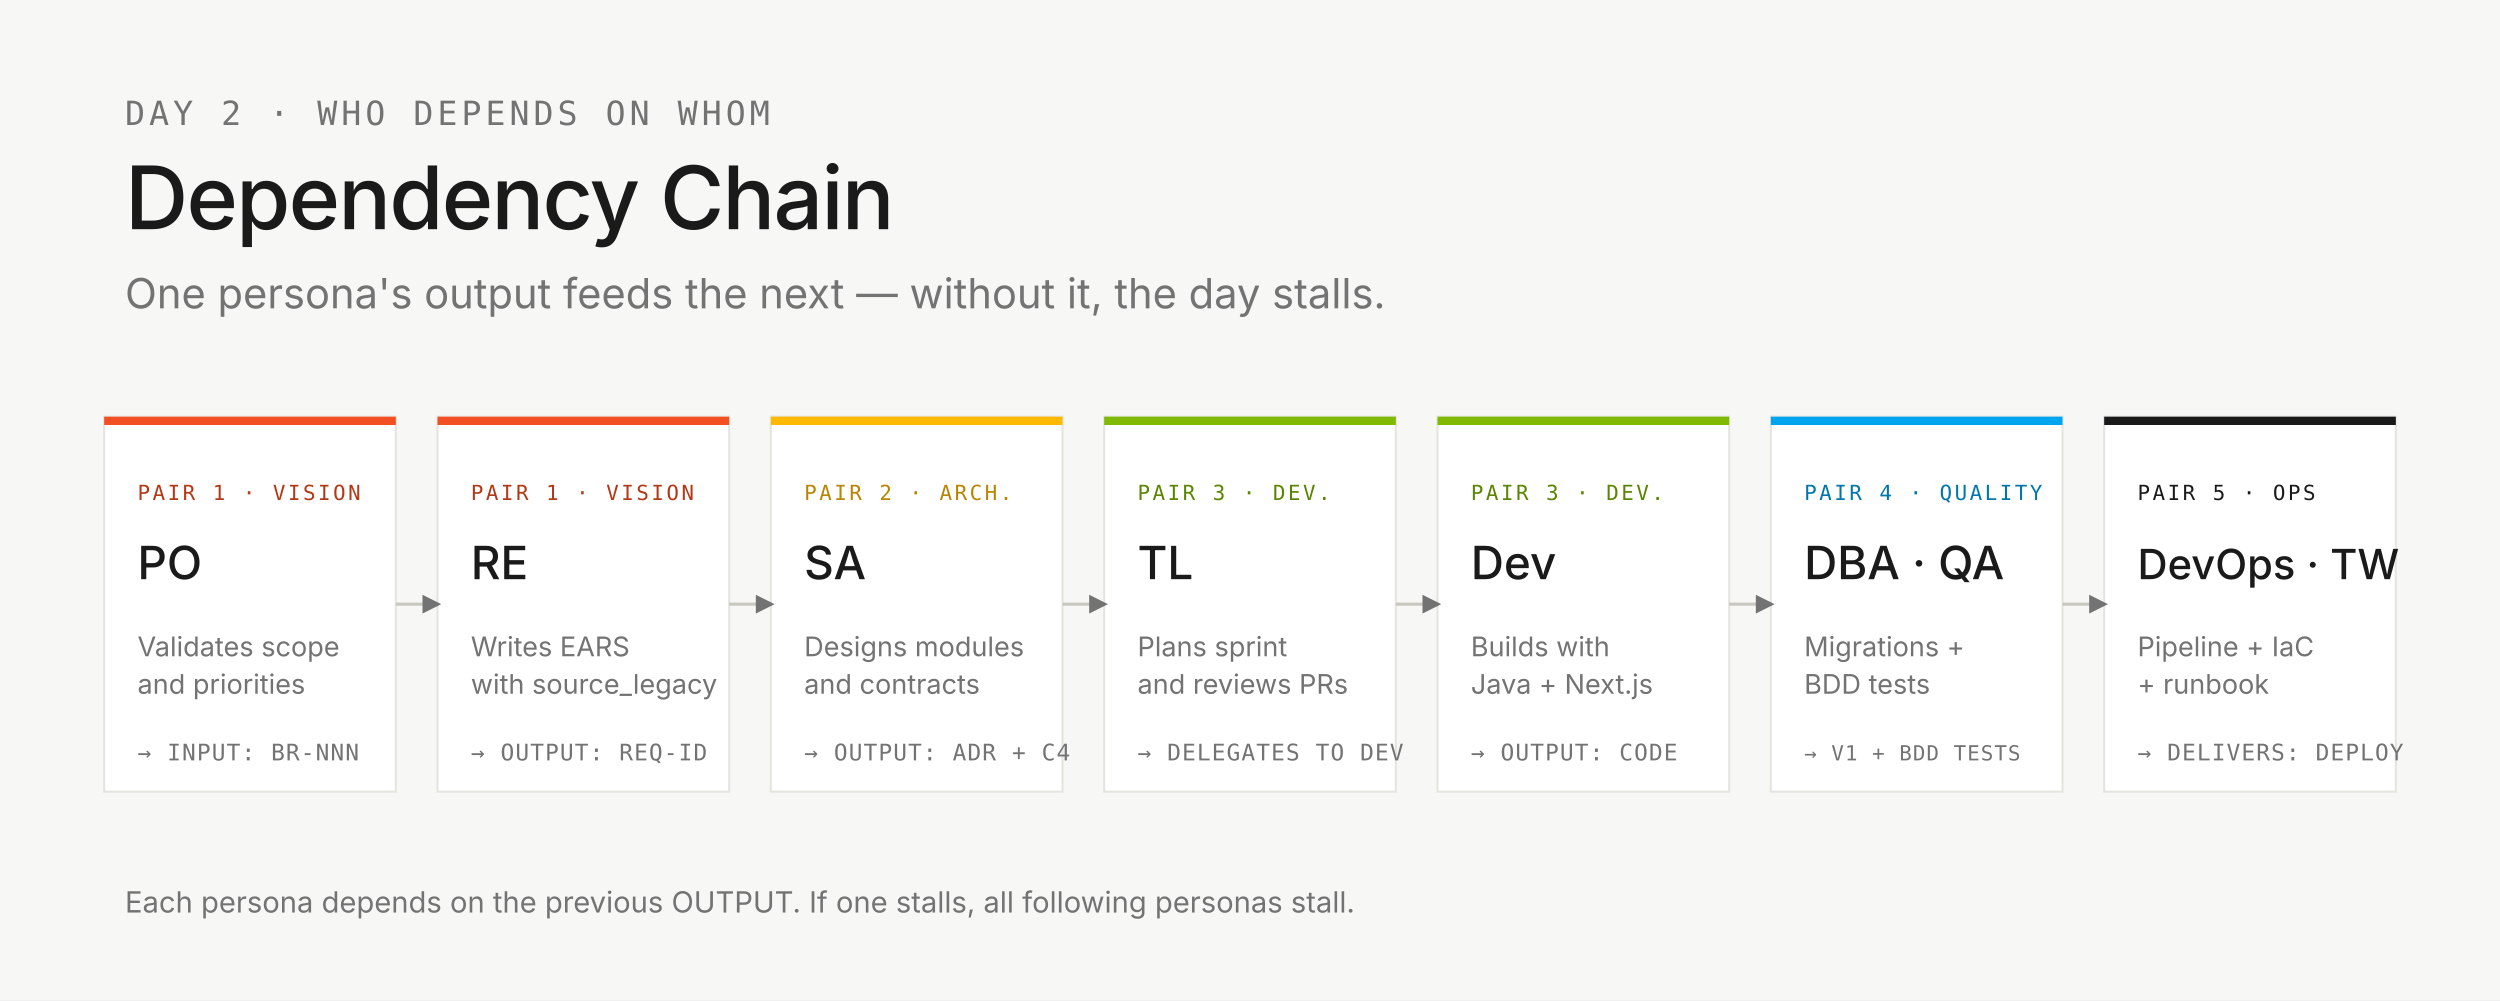
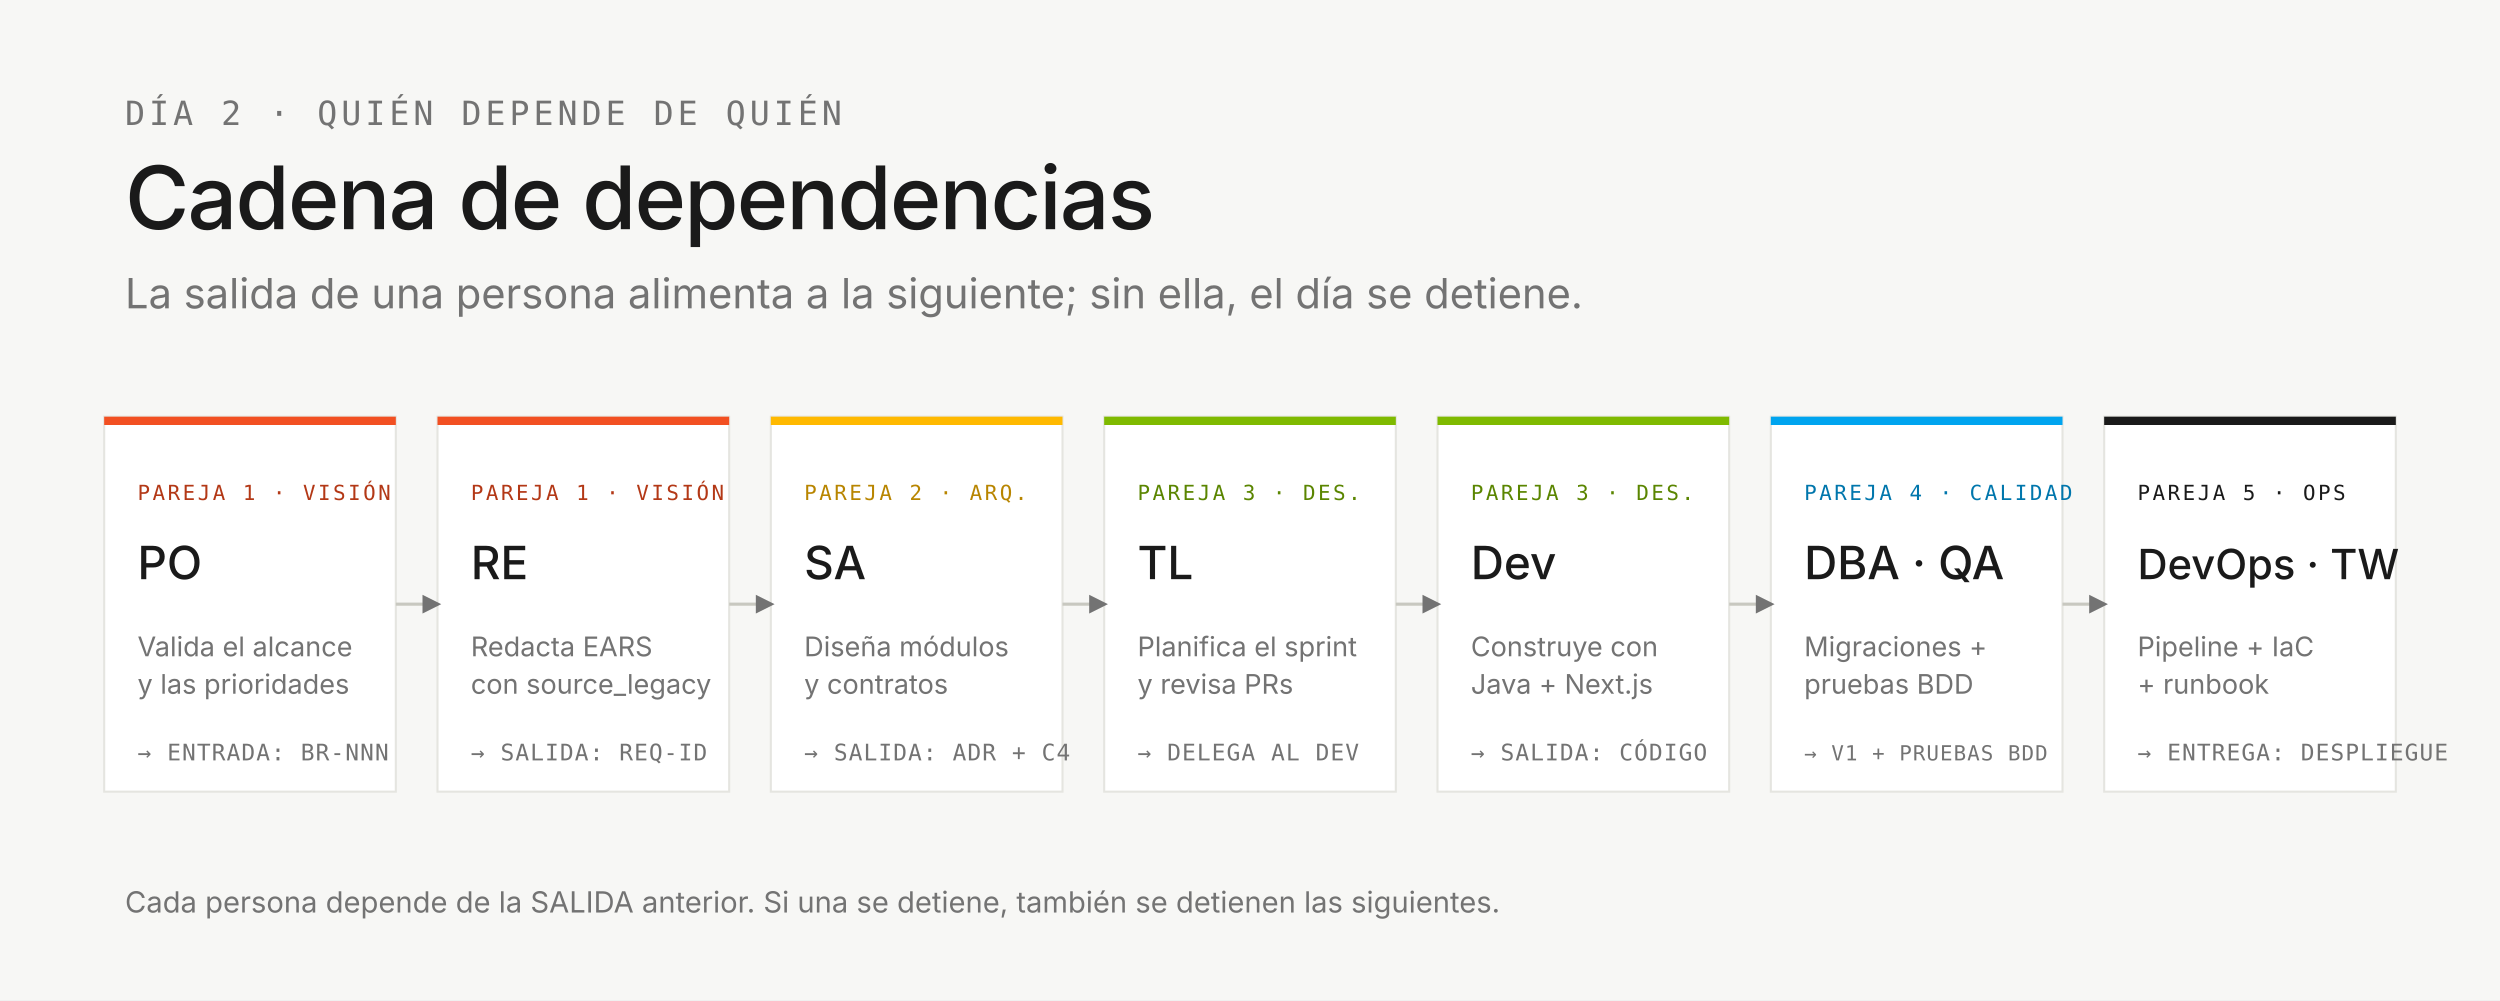
<svg xmlns="http://www.w3.org/2000/svg" viewBox="0 0 1200 480" font-family="Inter, system-ui, sans-serif">
  <rect width="1200" height="480" fill="#F7F7F5" />
-   <text x="60" y="60" fill="#737373" font-family="JetBrains Mono, monospace" font-size="16" font-weight="500" letter-spacing="1.9">DAY 2 · WHO DEPENDS ON WHOM</text>
-   <text x="60" y="110" fill="#1A1A1A" font-size="42" font-weight="500" letter-spacing="-0.8">Dependency Chain</text>
-   <text x="60" y="148" fill="#737373" font-size="20">One persona's output feeds the next — without it, the day stalls.</text>
+   <text x="60" y="60" fill="#737373" font-family="JetBrains Mono, monospace" font-size="16" font-weight="500" letter-spacing="1.9">DÍA 2 · QUIÉN DEPENDE DE QUIÉN</text>
+   <text x="60" y="110" fill="#1A1A1A" font-size="42" font-weight="500" letter-spacing="-0.8">Cadena de dependencias</text>
+   <text x="60" y="148" fill="#737373" font-size="20">La salida de una persona alimenta a la siguiente; sin ella, el día se detiene.</text>
  <g transform="translate(50, 200)">
    <rect width="140" height="180" fill="#FFFFFF" stroke="#E5E5E0" stroke-width="1" />
    <rect x="0" y="0" width="140" height="4" fill="#F25022" />
-     <text x="16" y="40" fill="#B33816" font-family="JetBrains Mono, monospace" font-size="10" font-weight="500" letter-spacing="1.2">PAIR 1 · VISION</text>
+     <text x="16" y="40" fill="#B33816" font-family="JetBrains Mono, monospace" font-size="10" font-weight="500" letter-spacing="1.2">PAREJA 1 · VISIÓN</text>
    <text x="16" y="78" fill="#1A1A1A" font-size="22" font-weight="500">PO</text>
-     <text x="16" y="115" fill="#737373" font-size="13">Validates scope</text>
-     <text x="16" y="133" fill="#737373" font-size="13">and priorities</text>
-     <text x="16" y="165" fill="#737373" font-family="JetBrains Mono, monospace" font-size="11" letter-spacing="0.5">→ INPUT: BR-NNN</text>
+     <text x="16" y="115" fill="#737373" font-size="13">Valida el alcance</text>
+     <text x="16" y="133" fill="#737373" font-size="13">y las prioridades</text>
+     <text x="16" y="165" fill="#737373" font-family="JetBrains Mono, monospace" font-size="11" letter-spacing="0.5">→ ENTRADA: BR-NNN</text>
  </g>
  <g transform="translate(210, 200)">
    <rect width="140" height="180" fill="#FFFFFF" stroke="#E5E5E0" stroke-width="1" />
    <rect x="0" y="0" width="140" height="4" fill="#F25022" />
-     <text x="16" y="40" fill="#B33816" font-family="JetBrains Mono, monospace" font-size="10" font-weight="500" letter-spacing="1.2">PAIR 1 · VISION</text>
+     <text x="16" y="40" fill="#B33816" font-family="JetBrains Mono, monospace" font-size="10" font-weight="500" letter-spacing="1.2">PAREJA 1 · VISIÓN</text>
    <text x="16" y="78" fill="#1A1A1A" font-size="22" font-weight="500">RE</text>
-     <text x="16" y="115" fill="#737373" font-size="13">Writes EARS</text>
-     <text x="16" y="133" fill="#737373" font-size="13">with source_legacy</text>
-     <text x="16" y="165" fill="#737373" font-family="JetBrains Mono, monospace" font-size="11" letter-spacing="0.5">→ OUTPUT: REQ-ID</text>
+     <text x="16" y="115" fill="#737373" font-size="13">Redacta EARS</text>
+     <text x="16" y="133" fill="#737373" font-size="13">con source_legacy</text>
+     <text x="16" y="165" fill="#737373" font-family="JetBrains Mono, monospace" font-size="11" letter-spacing="0.5">→ SALIDA: REQ-ID</text>
  </g>
  <g transform="translate(370, 200)">
    <rect width="140" height="180" fill="#FFFFFF" stroke="#E5E5E0" stroke-width="1" />
    <rect x="0" y="0" width="140" height="4" fill="#FFB900" />
-     <text x="16" y="40" fill="#B88500" font-family="JetBrains Mono, monospace" font-size="10" font-weight="500" letter-spacing="1.2">PAIR 2 · ARCH.</text>
+     <text x="16" y="40" fill="#B88500" font-family="JetBrains Mono, monospace" font-size="10" font-weight="500" letter-spacing="1.2">PAREJA 2 · ARQ.</text>
    <text x="16" y="78" fill="#1A1A1A" font-size="22" font-weight="500">SA</text>
-     <text x="16" y="115" fill="#737373" font-size="13">Designs modules</text>
-     <text x="16" y="133" fill="#737373" font-size="13">and contracts</text>
-     <text x="16" y="165" fill="#737373" font-family="JetBrains Mono, monospace" font-size="11" letter-spacing="0.5">→ OUTPUT: ADR + C4</text>
+     <text x="16" y="115" fill="#737373" font-size="13">Diseña módulos</text>
+     <text x="16" y="133" fill="#737373" font-size="13">y contratos</text>
+     <text x="16" y="165" fill="#737373" font-family="JetBrains Mono, monospace" font-size="11" letter-spacing="0.5">→ SALIDA: ADR + C4</text>
  </g>
  <g transform="translate(530, 200)">
    <rect width="140" height="180" fill="#FFFFFF" stroke="#E5E5E0" stroke-width="1" />
    <rect x="0" y="0" width="140" height="4" fill="#7FBA00" />
-     <text x="16" y="40" fill="#5A8500" font-family="JetBrains Mono, monospace" font-size="10" font-weight="500" letter-spacing="1.2">PAIR 3 · DEV.</text>
+     <text x="16" y="40" fill="#5A8500" font-family="JetBrains Mono, monospace" font-size="10" font-weight="500" letter-spacing="1.2">PAREJA 3 · DES.</text>
    <text x="16" y="78" fill="#1A1A1A" font-size="22" font-weight="500">TL</text>
-     <text x="16" y="115" fill="#737373" font-size="13">Plans sprint</text>
-     <text x="16" y="133" fill="#737373" font-size="13">and reviews PRs</text>
-     <text x="16" y="165" fill="#737373" font-family="JetBrains Mono, monospace" font-size="11" letter-spacing="0.5">→ DELEGATES TO DEV</text>
+     <text x="16" y="115" fill="#737373" font-size="13">Planifica el sprint</text>
+     <text x="16" y="133" fill="#737373" font-size="13">y revisa PRs</text>
+     <text x="16" y="165" fill="#737373" font-family="JetBrains Mono, monospace" font-size="11" letter-spacing="0.5">→ DELEGA AL DEV</text>
  </g>
  <g transform="translate(690, 200)">
    <rect width="140" height="180" fill="#FFFFFF" stroke="#E5E5E0" stroke-width="1" />
    <rect x="0" y="0" width="140" height="4" fill="#7FBA00" />
-     <text x="16" y="40" fill="#5A8500" font-family="JetBrains Mono, monospace" font-size="10" font-weight="500" letter-spacing="1.2">PAIR 3 · DEV.</text>
+     <text x="16" y="40" fill="#5A8500" font-family="JetBrains Mono, monospace" font-size="10" font-weight="500" letter-spacing="1.2">PAREJA 3 · DES.</text>
    <text x="16" y="78" fill="#1A1A1A" font-size="22" font-weight="500">Dev</text>
-     <text x="16" y="115" fill="#737373" font-size="13">Builds with</text>
+     <text x="16" y="115" fill="#737373" font-size="13">Construye con</text>
    <text x="16" y="133" fill="#737373" font-size="13">Java + Next.js</text>
-     <text x="16" y="165" fill="#737373" font-family="JetBrains Mono, monospace" font-size="11" letter-spacing="0.5">→ OUTPUT: CODE</text>
+     <text x="16" y="165" fill="#737373" font-family="JetBrains Mono, monospace" font-size="11" letter-spacing="0.5">→ SALIDA: CÓDIGO</text>
  </g>
  <g transform="translate(850, 200)">
    <rect width="140" height="180" fill="#FFFFFF" stroke="#E5E5E0" stroke-width="1" />
    <rect x="0" y="0" width="140" height="4" fill="#00A4EF" />
-     <text x="16" y="40" fill="#0076AC" font-family="JetBrains Mono, monospace" font-size="10" font-weight="500" letter-spacing="1.2">PAIR 4 · QUALITY</text>
+     <text x="16" y="40" fill="#0076AC" font-family="JetBrains Mono, monospace" font-size="10" font-weight="500" letter-spacing="1.2">PAREJA 4 · CALIDAD</text>
    <text x="16" y="78" fill="#1A1A1A" font-size="22" font-weight="500">DBA · QA</text>
-     <text x="16" y="115" fill="#737373" font-size="13">Migrations +</text>
-     <text x="16" y="133" fill="#737373" font-size="13">BDD tests</text>
-     <text x="16" y="165" fill="#737373" font-family="JetBrains Mono, monospace" font-size="10" letter-spacing="0.5">→ V1 + BDD TESTS</text>
+     <text x="16" y="115" fill="#737373" font-size="13">Migraciones +</text>
+     <text x="16" y="133" fill="#737373" font-size="13">pruebas BDD</text>
+     <text x="16" y="165" fill="#737373" font-family="JetBrains Mono, monospace" font-size="10" letter-spacing="0.5">→ V1 + PRUEBAS BDD</text>
  </g>
  <g transform="translate(1010, 200)">
    <rect width="140" height="180" fill="#FFFFFF" stroke="#E5E5E0" stroke-width="1" />
    <rect x="0" y="0" width="140" height="4" fill="#1A1A1A" />
-     <text x="16" y="40" fill="#1A1A1A" font-family="JetBrains Mono, monospace" font-size="10" font-weight="500" letter-spacing="1.2">PAIR 5 · OPS</text>
+     <text x="16" y="40" fill="#1A1A1A" font-family="JetBrains Mono, monospace" font-size="10" font-weight="500" letter-spacing="1.2">PAREJA 5 · OPS</text>
    <text x="16" y="78" fill="#1A1A1A" font-size="20" font-weight="500">DevOps · TW</text>
    <text x="16" y="115" fill="#737373" font-size="13">Pipeline + IaC</text>
    <text x="16" y="133" fill="#737373" font-size="13">+ runbook</text>
-     <text x="16" y="165" fill="#737373" font-family="JetBrains Mono, monospace" font-size="11" letter-spacing="0.5">→ DELIVERS: DEPLOY</text>
+     <text x="16" y="165" fill="#737373" font-family="JetBrains Mono, monospace" font-size="11" letter-spacing="0.5">→ ENTREGA: DESPLIEGUE</text>
  </g>
  <g fill="none" stroke="#C8C8C0" stroke-width="1.5">
    <line x1="190" y1="290" x2="210" y2="290" marker-end="url(#arr)" />
    <line x1="350" y1="290" x2="370" y2="290" marker-end="url(#arr)" />
    <line x1="510" y1="290" x2="530" y2="290" marker-end="url(#arr)" />
    <line x1="670" y1="290" x2="690" y2="290" marker-end="url(#arr)" />
    <line x1="830" y1="290" x2="850" y2="290" marker-end="url(#arr)" />
    <line x1="990" y1="290" x2="1010" y2="290" marker-end="url(#arr)" />
  </g>
  <defs>
    <marker id="arr" viewBox="0 0 10 10" refX="8" refY="5" markerWidth="6" markerHeight="6" orient="auto">
      <path d="M0,0 L10,5 L0,10 z" fill="#737373" />
    </marker>
  </defs>
-   <text x="60" y="438" fill="#737373" font-size="14">Each persona depends on the previous OUTPUT. If one stalls, all following personas stall.</text>
+   <text x="60" y="438" fill="#737373" font-size="14">Cada persona depende de la SALIDA anterior. Si una se detiene, también se detienen las siguientes.</text>
</svg>
